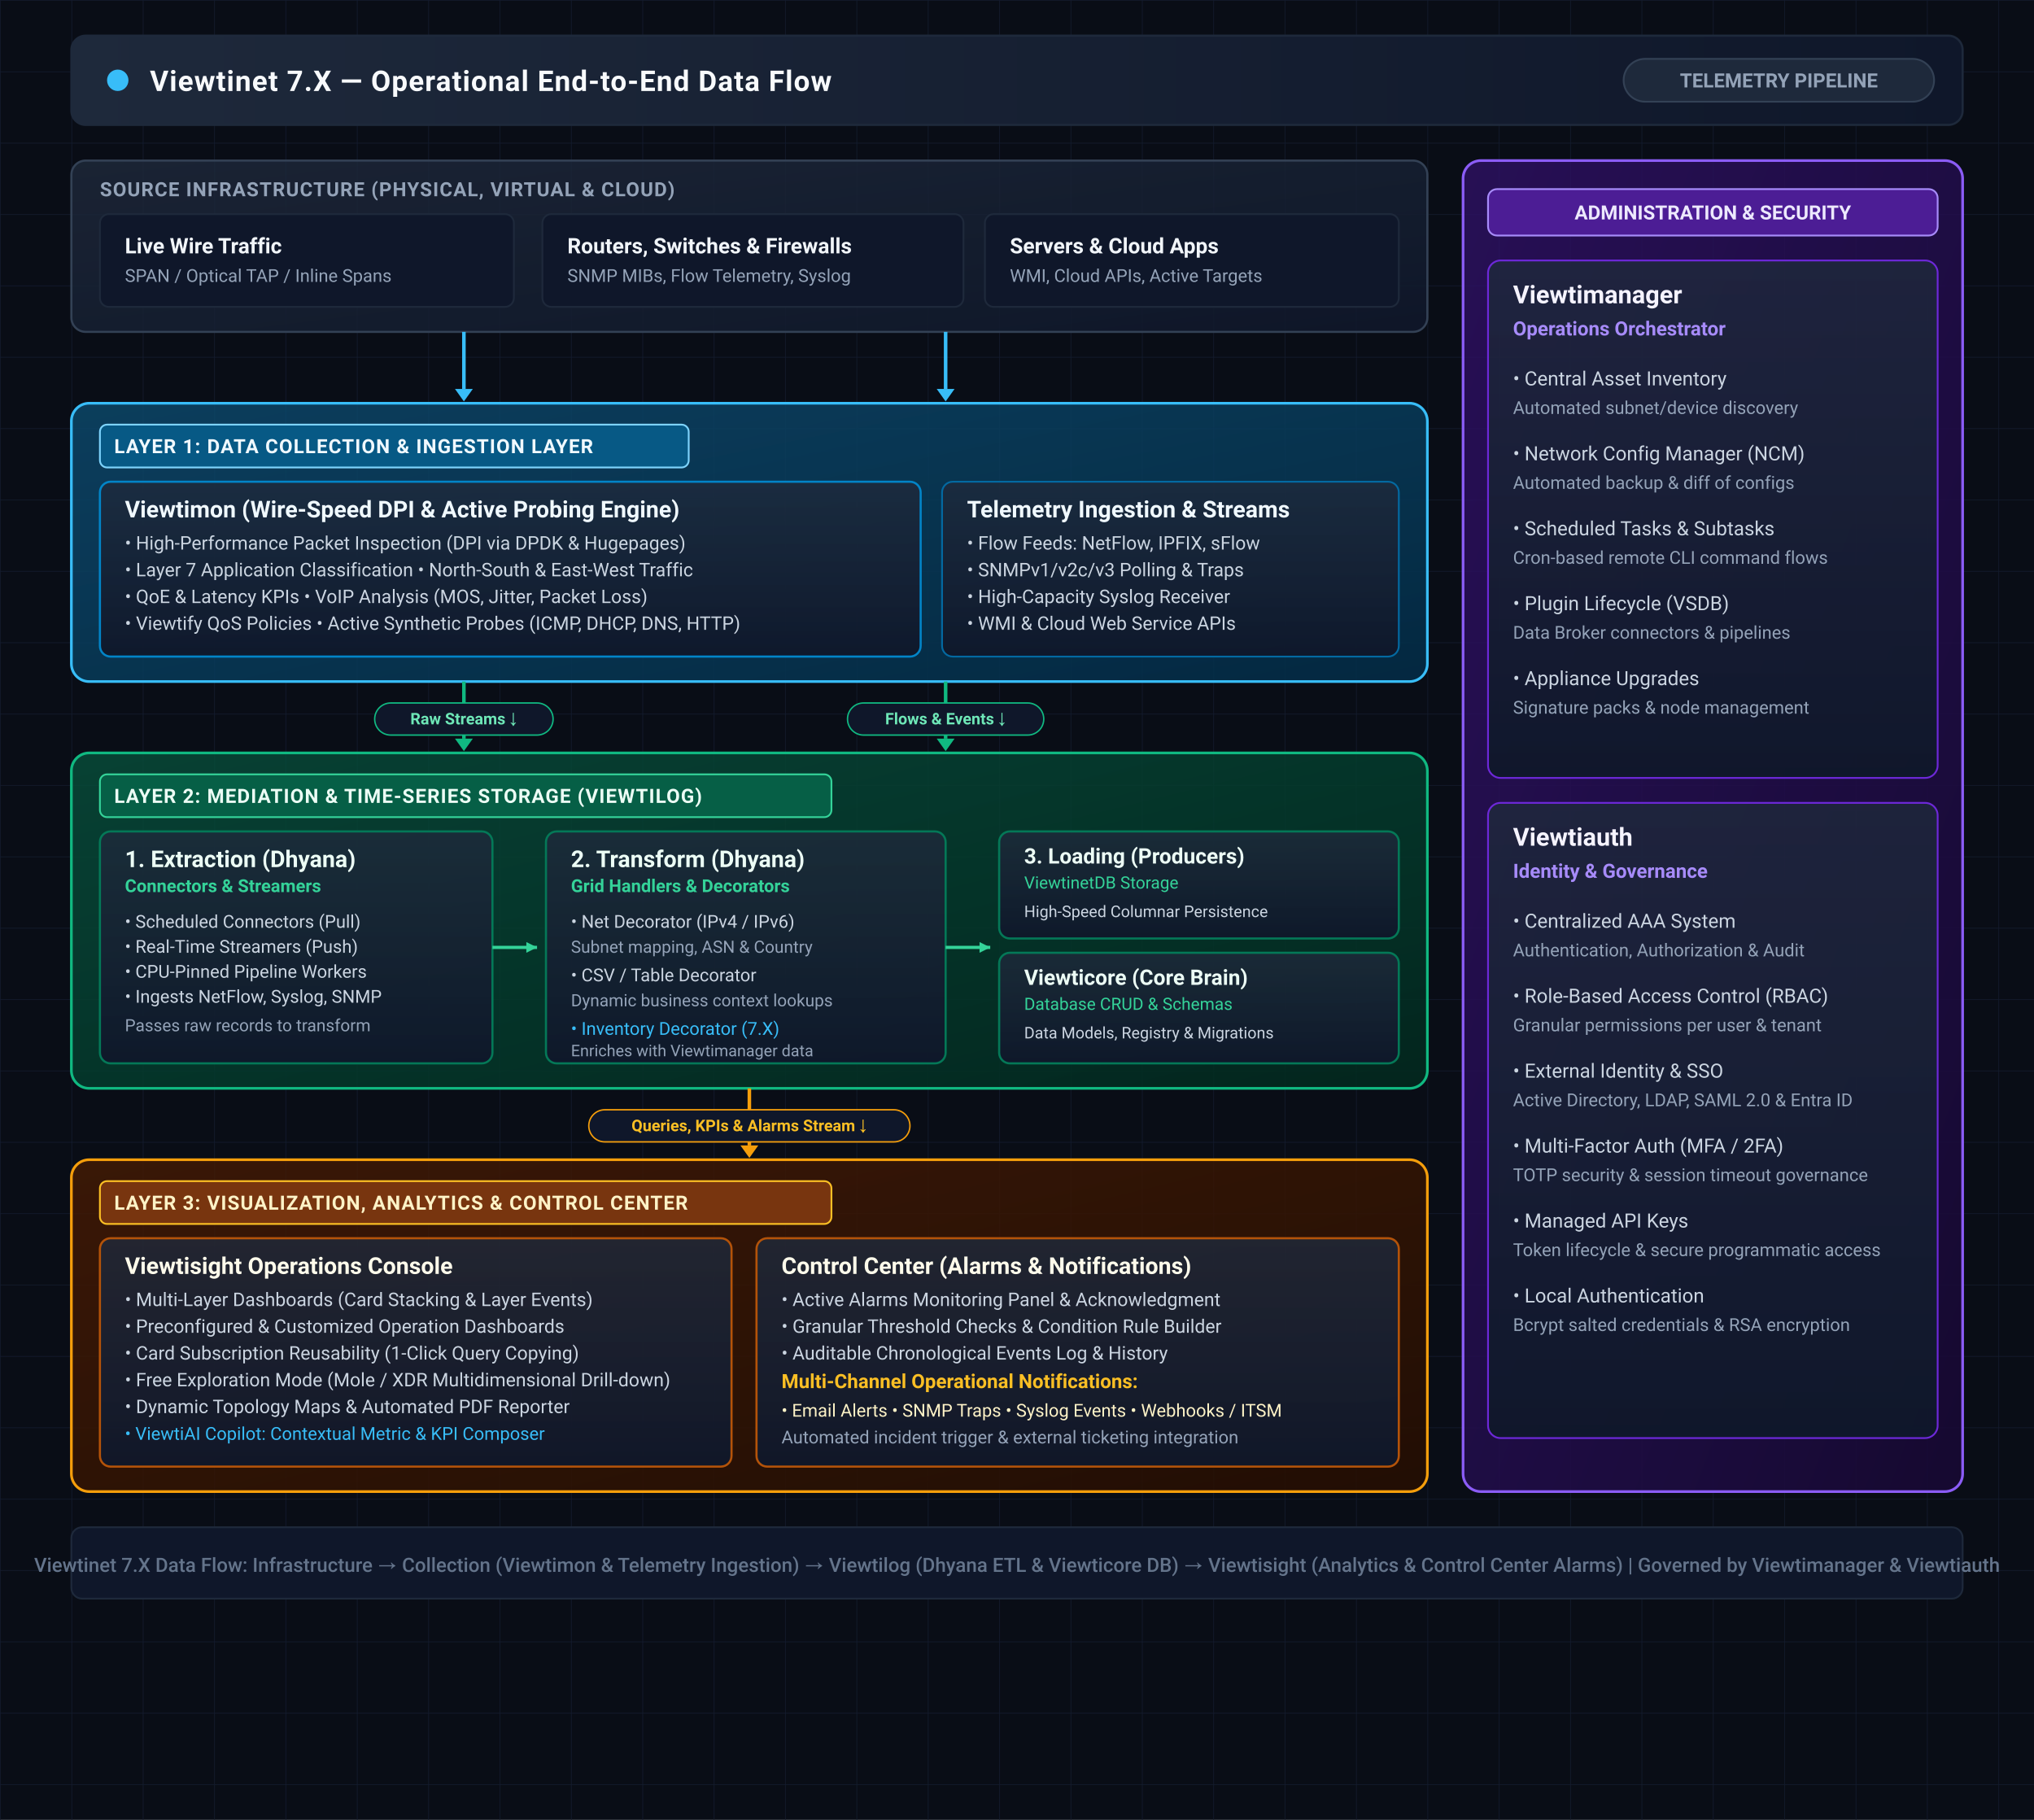
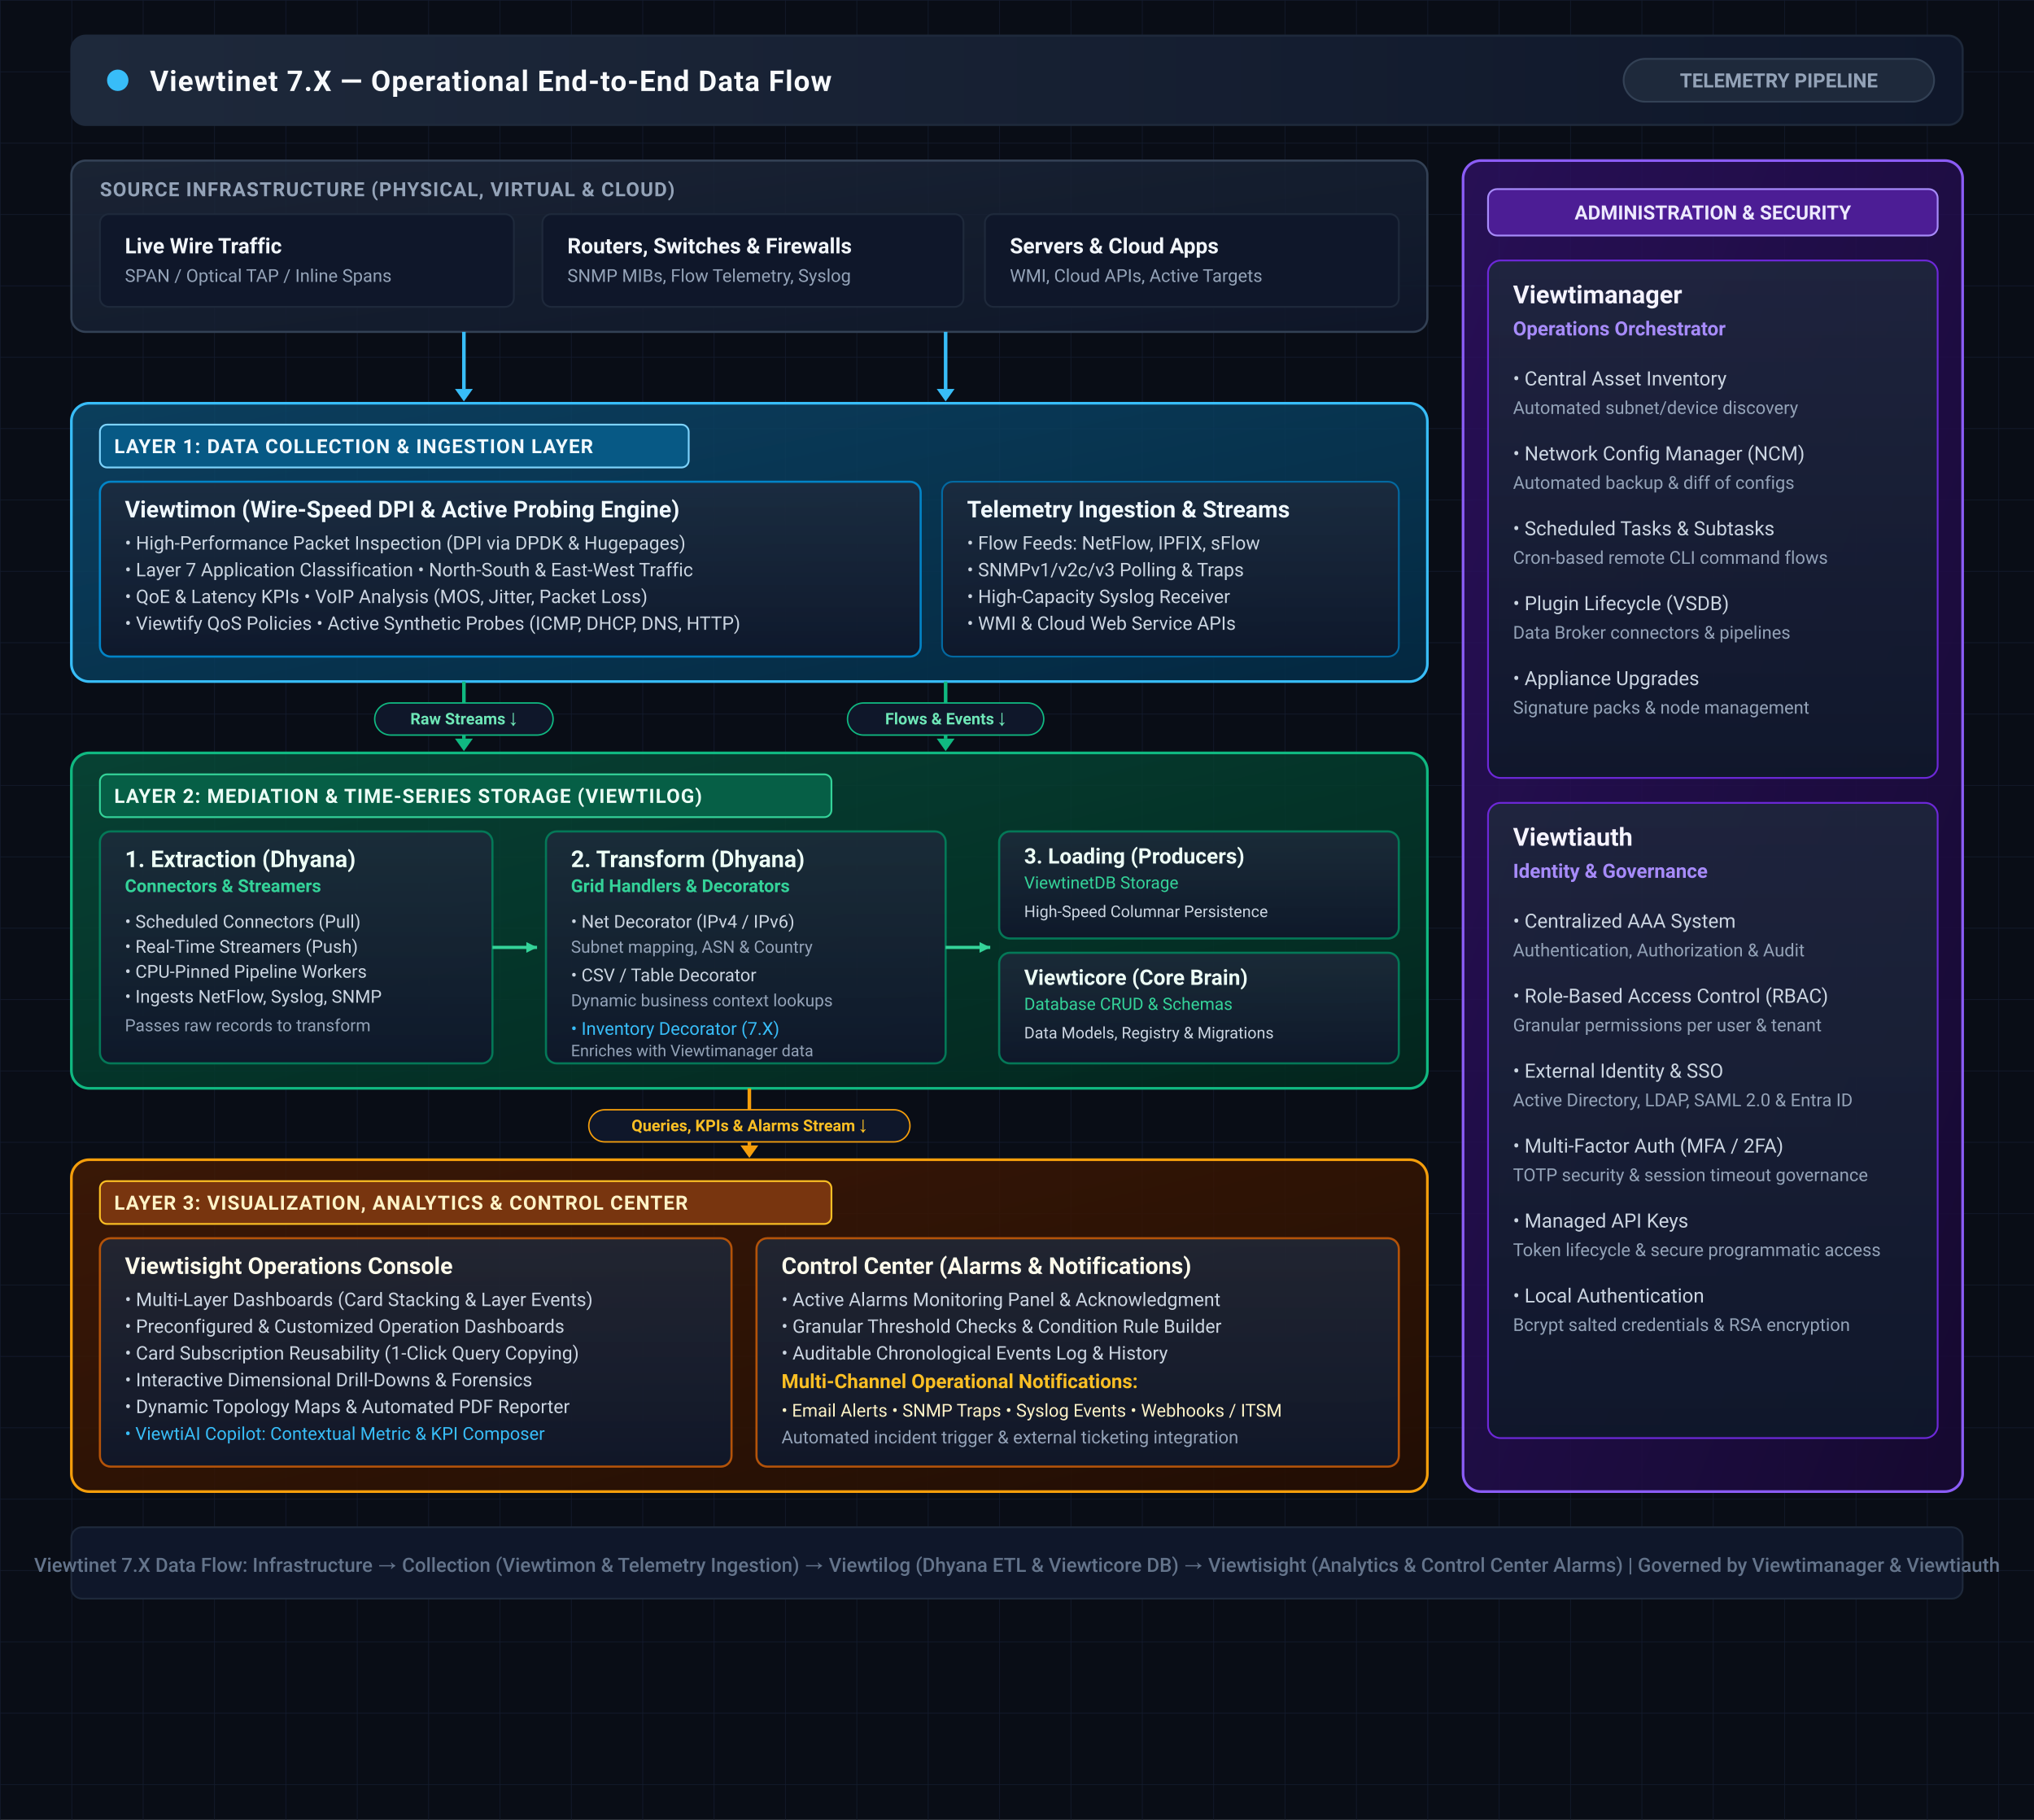
<svg xmlns="http://www.w3.org/2000/svg" viewBox="0 0 1140 1020" width="100%" height="100%" style="background-color: #090d16; font-family: -apple-system, BlinkMacSystemFont, 'Segoe UI', Roboto, Helvetica, Arial, sans-serif;">
  <defs>
    <pattern id="grid" width="40" height="40" patternUnits="userSpaceOnUse">
      <path d="M 40 0 L 0 0 0 40" fill="none" stroke="#131c2e" stroke-width="0.7" />
    </pattern>
    <linearGradient id="hdr-grad" x1="0%" y1="0%" x2="100%" y2="0%">
      <stop offset="0%" stop-color="#1e293b" />
      <stop offset="100%" stop-color="#0f172a" />
    </linearGradient>
    <linearGradient id="card-grad" x1="0%" y1="0%" x2="0%" y2="100%">
      <stop offset="0%" stop-color="#1e293b" stop-opacity="0.8" />
      <stop offset="100%" stop-color="#0f172a" stop-opacity="0.95" />
    </linearGradient>
    <linearGradient id="box-source" x1="0%" y1="0%" x2="100%" y2="100%">
      <stop offset="0%" stop-color="#1e293b" stop-opacity="0.8" />
      <stop offset="100%" stop-color="#0f172a" stop-opacity="0.9" />
    </linearGradient>
    <linearGradient id="box-l1" x1="0%" y1="0%" x2="100%" y2="100%">
      <stop offset="0%" stop-color="#0c4a6e" stop-opacity="0.8" />
      <stop offset="100%" stop-color="#032b45" stop-opacity="0.9" />
    </linearGradient>
    <linearGradient id="box-l2" x1="0%" y1="0%" x2="100%" y2="100%">
      <stop offset="0%" stop-color="#064e3b" stop-opacity="0.8" />
      <stop offset="100%" stop-color="#02281e" stop-opacity="0.9" />
    </linearGradient>
    <linearGradient id="box-l3" x1="0%" y1="0%" x2="100%" y2="100%">
      <stop offset="0%" stop-color="#451a03" stop-opacity="0.8" />
      <stop offset="100%" stop-color="#240e02" stop-opacity="0.9" />
    </linearGradient>
    <linearGradient id="box-l4" x1="0%" y1="0%" x2="100%" y2="100%">
      <stop offset="0%" stop-color="#2e1065" stop-opacity="0.8" />
      <stop offset="100%" stop-color="#170933" stop-opacity="0.9" />
    </linearGradient>
  </defs>
  <rect width="1140" height="1020" fill="#090d16" />
  <rect width="1140" height="1020" fill="url(#grid)" />
  <g transform="translate(40, 20)">
    <rect x="0" y="0" width="1060" height="50" rx="8" fill="url(#hdr-grad)" stroke="#1e293b" stroke-width="1.2" />
    <circle cx="26" cy="25" r="6" fill="#38bdf8" />
    <text x="44" y="31" font-size="16" font-weight="700" fill="#f8fafc" letter-spacing="0.5">Viewtinet 7.X — Operational End-to-End Data Flow</text>
    <rect x="870" y="13" width="174" height="24" rx="12" fill="#1e293b" stroke="#334155" stroke-width="1" />
    <text x="957" y="29" font-size="11" font-weight="600" fill="#94a3b8" text-anchor="middle">TELEMETRY PIPELINE</text>
  </g>
  <g transform="translate(40, 90)">
    <rect x="0" y="0" width="760" height="96" rx="8" fill="url(#box-source)" stroke="#334155" stroke-width="1.2" />
    <text x="16" y="20" font-size="11" font-weight="700" fill="#94a3b8" letter-spacing="0.5">SOURCE INFRASTRUCTURE (PHYSICAL, VIRTUAL &amp; CLOUD)</text>
    <g transform="translate(16, 30)">
      <g transform="translate(0, 0)">
        <rect x="0" y="0" width="232" height="52" rx="5" fill="#0f172a" stroke="#1e293b" stroke-width="1" />
        <text x="14" y="22" font-size="12" font-weight="700" fill="#f1f5f9">Live Wire Traffic</text>
        <text x="14" y="38" font-size="10" fill="#94a3b8">SPAN / Optical TAP / Inline Spans</text>
      </g>
      <g transform="translate(248, 0)">
        <rect x="0" y="0" width="236" height="52" rx="5" fill="#0f172a" stroke="#1e293b" stroke-width="1" />
        <text x="14" y="22" font-size="12" font-weight="700" fill="#f1f5f9">Routers, Switches &amp; Firewalls</text>
        <text x="14" y="38" font-size="10" fill="#94a3b8">SNMP MIBs, Flow Telemetry, Syslog</text>
      </g>
      <g transform="translate(496, 0)">
        <rect x="0" y="0" width="232" height="52" rx="5" fill="#0f172a" stroke="#1e293b" stroke-width="1" />
        <text x="14" y="22" font-size="12" font-weight="700" fill="#f1f5f9">Servers &amp; Cloud Apps</text>
        <text x="14" y="38" font-size="10" fill="#94a3b8">WMI, Cloud APIs, Active Targets</text>
      </g>
    </g>
  </g>
  <g transform="translate(820, 90)">
    <rect x="0" y="0" width="280" height="746" rx="10" fill="url(#box-l4)" stroke="#8b5cf6" stroke-width="1.5" />
    <rect x="14" y="16" width="252" height="26" rx="5" fill="#4c1d95" stroke="#a78bfa" stroke-width="1" />
    <text x="140" y="33" font-size="11" font-weight="700" fill="#ede9fe" text-anchor="middle">ADMINISTRATION &amp; SECURITY</text>
    <g transform="translate(14, 56)">
      <rect x="0" y="0" width="252" height="290" rx="7" fill="url(#card-grad)" stroke="#6d28d9" stroke-width="1" />
      <text x="14" y="24" font-size="14" font-weight="700" fill="#f5f3ff">Viewtimanager</text>
      <text x="14" y="42" font-size="11" font-weight="600" fill="#a78bfa">Operations Orchestrator</text>
      <text x="14" y="70" font-size="11" fill="#cbd5e1">• Central Asset Inventory</text>
      <text x="14" y="86" font-size="10" fill="#94a3b8">  Automated subnet/device discovery</text>
      <text x="14" y="112" font-size="11" fill="#cbd5e1">• Network Config Manager (NCM)</text>
      <text x="14" y="128" font-size="10" fill="#94a3b8">  Automated backup &amp; diff of configs</text>
      <text x="14" y="154" font-size="11" fill="#cbd5e1">• Scheduled Tasks &amp; Subtasks</text>
      <text x="14" y="170" font-size="10" fill="#94a3b8">  Cron-based remote CLI command flows</text>
      <text x="14" y="196" font-size="11" fill="#cbd5e1">• Plugin Lifecycle (VSDB)</text>
      <text x="14" y="212" font-size="10" fill="#94a3b8">  Data Broker connectors &amp; pipelines</text>
      <text x="14" y="238" font-size="11" fill="#cbd5e1">• Appliance Upgrades</text>
      <text x="14" y="254" font-size="10" fill="#94a3b8">  Signature packs &amp; node management</text>
    </g>
    <g transform="translate(14, 360)">
      <rect x="0" y="0" width="252" height="356" rx="7" fill="url(#card-grad)" stroke="#6d28d9" stroke-width="1" />
      <text x="14" y="24" font-size="14" font-weight="700" fill="#f5f3ff">Viewtiauth</text>
      <text x="14" y="42" font-size="11" font-weight="600" fill="#a78bfa">Identity &amp; Governance</text>
      <text x="14" y="70" font-size="11" fill="#cbd5e1">• Centralized AAA System</text>
      <text x="14" y="86" font-size="10" fill="#94a3b8">  Authentication, Authorization &amp; Audit</text>
      <text x="14" y="112" font-size="11" fill="#cbd5e1">• Role-Based Access Control (RBAC)</text>
      <text x="14" y="128" font-size="10" fill="#94a3b8">  Granular permissions per user &amp; tenant</text>
      <text x="14" y="154" font-size="11" fill="#cbd5e1">• External Identity &amp; SSO</text>
      <text x="14" y="170" font-size="10" fill="#94a3b8">  Active Directory, LDAP, SAML 2.0 &amp; Entra ID</text>
      <text x="14" y="196" font-size="11" fill="#cbd5e1">• Multi-Factor Auth (MFA / 2FA)</text>
      <text x="14" y="212" font-size="10" fill="#94a3b8">  TOTP security &amp; session timeout governance</text>
      <text x="14" y="238" font-size="11" fill="#cbd5e1">• Managed API Keys</text>
      <text x="14" y="254" font-size="10" fill="#94a3b8">  Token lifecycle &amp; secure programmatic access</text>
      <text x="14" y="280" font-size="11" fill="#cbd5e1">• Local Authentication</text>
      <text x="14" y="296" font-size="10" fill="#94a3b8">  Bcrypt salted credentials &amp; RSA encryption</text>
    </g>
  </g>
  <g>
    <line x1="260" y1="186" x2="260" y2="218" stroke="#38bdf8" stroke-width="2" />
    <polygon points="255,218 260,225 265,218" fill="#38bdf8" />
    <line x1="530" y1="186" x2="530" y2="218" stroke="#38bdf8" stroke-width="2" />
    <polygon points="525,218 530,225 535,218" fill="#38bdf8" />
  </g>
  <g transform="translate(40, 226)">
    <rect x="0" y="0" width="760" height="156" rx="10" fill="url(#box-l1)" stroke="#38bdf8" stroke-width="1.5" />
    <rect x="16" y="12" width="330" height="24" rx="4" fill="#075985" stroke="#7dd3fc" stroke-width="1" />
    <text x="24" y="28" font-size="11" font-weight="700" fill="#f0f9ff" letter-spacing="0.5">LAYER 1: DATA COLLECTION &amp; INGESTION LAYER</text>
    <g transform="translate(16, 44)">
      <g transform="translate(0, 0)">
        <rect x="0" y="0" width="460" height="98" rx="6" fill="url(#card-grad)" stroke="#0284c7" stroke-width="1.2" />
        <text x="14" y="20" font-size="13" font-weight="700" fill="#f0f9ff">Viewtimon (Wire-Speed DPI &amp; Active Probing Engine)</text>
        <text x="14" y="38" font-size="10.5" fill="#cbd5e1">• High-Performance Packet Inspection (DPI via DPDK &amp; Hugepages)</text>
        <text x="14" y="53" font-size="10.5" fill="#cbd5e1">• Layer 7 Application Classification • North-South &amp; East-West Traffic</text>
        <text x="14" y="68" font-size="10.5" fill="#cbd5e1">• QoE &amp; Latency KPIs • VoIP Analysis (MOS, Jitter, Packet Loss)</text>
        <text x="14" y="83" font-size="10.5" fill="#cbd5e1">• Viewtify QoS Policies • Active Synthetic Probes (ICMP, DHCP, DNS, HTTP)</text>
      </g>
      <g transform="translate(472, 0)">
        <rect x="0" y="0" width="256" height="98" rx="6" fill="url(#card-grad)" stroke="#0369a1" stroke-width="1" />
        <text x="14" y="20" font-size="13" font-weight="700" fill="#f0f9ff">Telemetry Ingestion &amp; Streams</text>
        <text x="14" y="38" font-size="10.5" fill="#cbd5e1">• Flow Feeds: NetFlow, IPFIX, sFlow</text>
        <text x="14" y="53" font-size="10.5" fill="#cbd5e1">• SNMPv1/v2c/v3 Polling &amp; Traps</text>
        <text x="14" y="68" font-size="10.5" fill="#cbd5e1">• High-Capacity Syslog Receiver</text>
        <text x="14" y="83" font-size="10.5" fill="#cbd5e1">• WMI &amp; Cloud Web Service APIs</text>
      </g>
    </g>
  </g>
  <g>
    <line x1="260" y1="382" x2="260" y2="414" stroke="#10b981" stroke-width="2" />
    <polygon points="255,414 260,421 265,414" fill="#10b981" />
    <rect x="210" y="394" width="100" height="18" rx="9" fill="#0f172a" stroke="#10b981" stroke-width="0.8" />
    <text x="260" y="406" font-size="9" font-weight="600" fill="#6ee7b7" text-anchor="middle">Raw Streams ↓</text>
    <line x1="530" y1="382" x2="530" y2="414" stroke="#10b981" stroke-width="2" />
    <polygon points="525,414 530,421 535,414" fill="#10b981" />
    <rect x="475" y="394" width="110" height="18" rx="9" fill="#0f172a" stroke="#10b981" stroke-width="0.8" />
    <text x="530" y="406" font-size="9" font-weight="600" fill="#6ee7b7" text-anchor="middle">Flows &amp; Events ↓</text>
  </g>
  <g transform="translate(40, 422)">
    <rect x="0" y="0" width="760" height="188" rx="10" fill="url(#box-l2)" stroke="#10b981" stroke-width="1.5" />
    <rect x="16" y="12" width="410" height="24" rx="4" fill="#065f46" stroke="#34d399" stroke-width="1" />
    <text x="24" y="28" font-size="11" font-weight="700" fill="#ecfdf5" letter-spacing="0.5">LAYER 2: MEDIATION &amp; TIME-SERIES STORAGE (VIEWTILOG)</text>
    <g transform="translate(16, 44)">
      <g transform="translate(0, 0)">
        <rect x="0" y="0" width="220" height="130" rx="6" fill="url(#card-grad)" stroke="#047857" stroke-width="1.2" />
        <text x="14" y="20" font-size="13" font-weight="700" fill="#ecfdf5">1. Extraction (Dhyana)</text>
        <text x="14" y="34" font-size="10" font-weight="600" fill="#34d399">Connectors &amp; Streamers</text>
        <text x="14" y="54" font-size="10" fill="#cbd5e1">• Scheduled Connectors (Pull)</text>
        <text x="14" y="68" font-size="10" fill="#cbd5e1">• Real-Time Streamers (Push)</text>
        <text x="14" y="82" font-size="10" fill="#cbd5e1">• CPU-Pinned Pipeline Workers</text>
        <text x="14" y="96" font-size="10" fill="#cbd5e1">• Ingests NetFlow, Syslog, SNMP</text>
        <text x="14" y="112" font-size="9.5" fill="#94a3b8">  Passes raw records to transform</text>
      </g>
      <line x1="220" y1="65" x2="245" y2="65" stroke="#34d399" stroke-width="1.8" />
      <polygon points="245,65 239,62 239,68" fill="#34d399" />
      <g transform="translate(250, 0)">
        <rect x="0" y="0" width="224" height="130" rx="6" fill="url(#card-grad)" stroke="#047857" stroke-width="1.2" />
        <text x="14" y="20" font-size="13" font-weight="700" fill="#ecfdf5">2. Transform (Dhyana)</text>
        <text x="14" y="34" font-size="10" font-weight="600" fill="#34d399">Grid Handlers &amp; Decorators</text>
        <text x="14" y="54" font-size="10" fill="#cbd5e1">• Net Decorator (IPv4 / IPv6)</text>
        <text x="14" y="68" font-size="9.5" fill="#94a3b8">  Subnet mapping, ASN &amp; Country</text>
        <text x="14" y="84" font-size="10" fill="#cbd5e1">• CSV / Table Decorator</text>
        <text x="14" y="98" font-size="9.5" fill="#94a3b8">  Dynamic business context lookups</text>
        <text x="14" y="114" font-size="10" fill="#38bdf8">• Inventory Decorator (7.X)</text>
        <text x="14" y="126" font-size="9" fill="#94a3b8">  Enriches with Viewtimanager data</text>
      </g>
      <line x1="474" y1="65" x2="499" y2="65" stroke="#34d399" stroke-width="1.8" />
      <polygon points="499,65 493,62 493,68" fill="#34d399" />
      <g transform="translate(504, 0)">
        <g transform="translate(0, 0)">
          <rect x="0" y="0" width="224" height="60" rx="6" fill="url(#card-grad)" stroke="#047857" stroke-width="1.2" />
          <text x="14" y="18" font-size="12" font-weight="700" fill="#ecfdf5">3. Loading (Producers)</text>
          <text x="14" y="32" font-size="9.5" fill="#34d399">ViewtinetDB Storage</text>
          <text x="14" y="48" font-size="9" fill="#cbd5e1">High-Speed Columnar Persistence</text>
        </g>
        <g transform="translate(0, 68)">
          <rect x="0" y="0" width="224" height="62" rx="6" fill="url(#card-grad)" stroke="#047857" stroke-width="1.2" />
          <text x="14" y="18" font-size="12" font-weight="700" fill="#ecfdf5">Viewticore (Core Brain)</text>
          <text x="14" y="32" font-size="9.5" fill="#34d399">Database CRUD &amp; Schemas</text>
          <text x="14" y="48" font-size="9" fill="#cbd5e1">Data Models, Registry &amp; Migrations</text>
        </g>
      </g>
    </g>
  </g>
  <g>
    <line x1="420" y1="610" x2="420" y2="642" stroke="#f59e0b" stroke-width="2" />
    <polygon points="415,642 420,649 425,642" fill="#f59e0b" />
    <rect x="330" y="622" width="180" height="18" rx="9" fill="#0f172a" stroke="#f59e0b" stroke-width="0.8" />
    <text x="420" y="634" font-size="9" font-weight="600" fill="#fbbf24" text-anchor="middle">Queries, KPIs &amp; Alarms Stream ↓</text>
  </g>
  <g transform="translate(40, 650)">
    <rect x="0" y="0" width="760" height="186" rx="10" fill="url(#box-l3)" stroke="#f59e0b" stroke-width="1.5" />
    <rect x="16" y="12" width="410" height="24" rx="4" fill="#78350f" stroke="#fbbf24" stroke-width="1" />
    <text x="24" y="28" font-size="11" font-weight="700" fill="#fef3c7" letter-spacing="0.5">LAYER 3: VISUALIZATION, ANALYTICS &amp; CONTROL CENTER</text>
    <g transform="translate(16, 44)">
      <g transform="translate(0, 0)">
        <rect x="0" y="0" width="354" height="128" rx="6" fill="url(#card-grad)" stroke="#b45309" stroke-width="1.2" />
        <text x="14" y="20" font-size="13" font-weight="700" fill="#fffbeb">Viewtisight Operations Console</text>
        <text x="14" y="38" font-size="10.5" fill="#cbd5e1">• Multi-Layer Dashboards (Card Stacking &amp; Layer Events)</text>
        <text x="14" y="53" font-size="10.5" fill="#cbd5e1">• Preconfigured &amp; Customized Operation Dashboards</text>
        <text x="14" y="68" font-size="10.5" fill="#cbd5e1">• Card Subscription Reusability (1-Click Query Copying)</text>
-         <text x="14" y="83" font-size="10.5" fill="#cbd5e1">• Free Exploration Mode (Mole / XDR Multidimensional Drill-down)</text>
+         <text x="14" y="83" font-size="10.5" fill="#cbd5e1">• Interactive Dimensional Drill-Downs &amp; Forensics</text>
        <text x="14" y="98" font-size="10.5" fill="#cbd5e1">• Dynamic Topology Maps &amp; Automated PDF Reporter</text>
        <text x="14" y="113" font-size="10" fill="#38bdf8">• ViewtiAI Copilot: Contextual Metric &amp; KPI Composer</text>
      </g>
      <g transform="translate(368, 0)">
        <rect x="0" y="0" width="360" height="128" rx="6" fill="url(#card-grad)" stroke="#b45309" stroke-width="1.2" />
        <text x="14" y="20" font-size="13" font-weight="700" fill="#fffbeb">Control Center (Alarms &amp; Notifications)</text>
        <text x="14" y="38" font-size="10.5" fill="#cbd5e1">• Active Alarms Monitoring Panel &amp; Acknowledgment</text>
        <text x="14" y="53" font-size="10.5" fill="#cbd5e1">• Granular Threshold Checks &amp; Condition Rule Builder</text>
        <text x="14" y="68" font-size="10.5" fill="#cbd5e1">• Auditable Chronological Events Log &amp; History</text>
        <text x="14" y="84" font-size="11" font-weight="600" fill="#fbbf24">Multi-Channel Operational Notifications:</text>
        <text x="14" y="100" font-size="10" fill="#fef3c7">• Email Alerts • SNMP Traps • Syslog Events • Webhooks / ITSM</text>
        <text x="14" y="115" font-size="10" fill="#94a3b8">Automated incident trigger &amp; external ticketing integration</text>
      </g>
    </g>
  </g>
  <g transform="translate(40, 856)">
    <rect x="0" y="0" width="1060" height="40" rx="6" fill="#0f172a" stroke="#1e293b" stroke-width="1" />
    <text x="530" y="25" font-size="11" font-weight="500" fill="#64748b" text-anchor="middle">Viewtinet 7.X Data Flow: Infrastructure → Collection (Viewtimon &amp; Telemetry Ingestion) → Viewtilog (Dhyana ETL &amp; Viewticore DB) → Viewtisight (Analytics &amp; Control Center Alarms) | Governed by Viewtimanager &amp; Viewtiauth</text>
  </g>
</svg>
